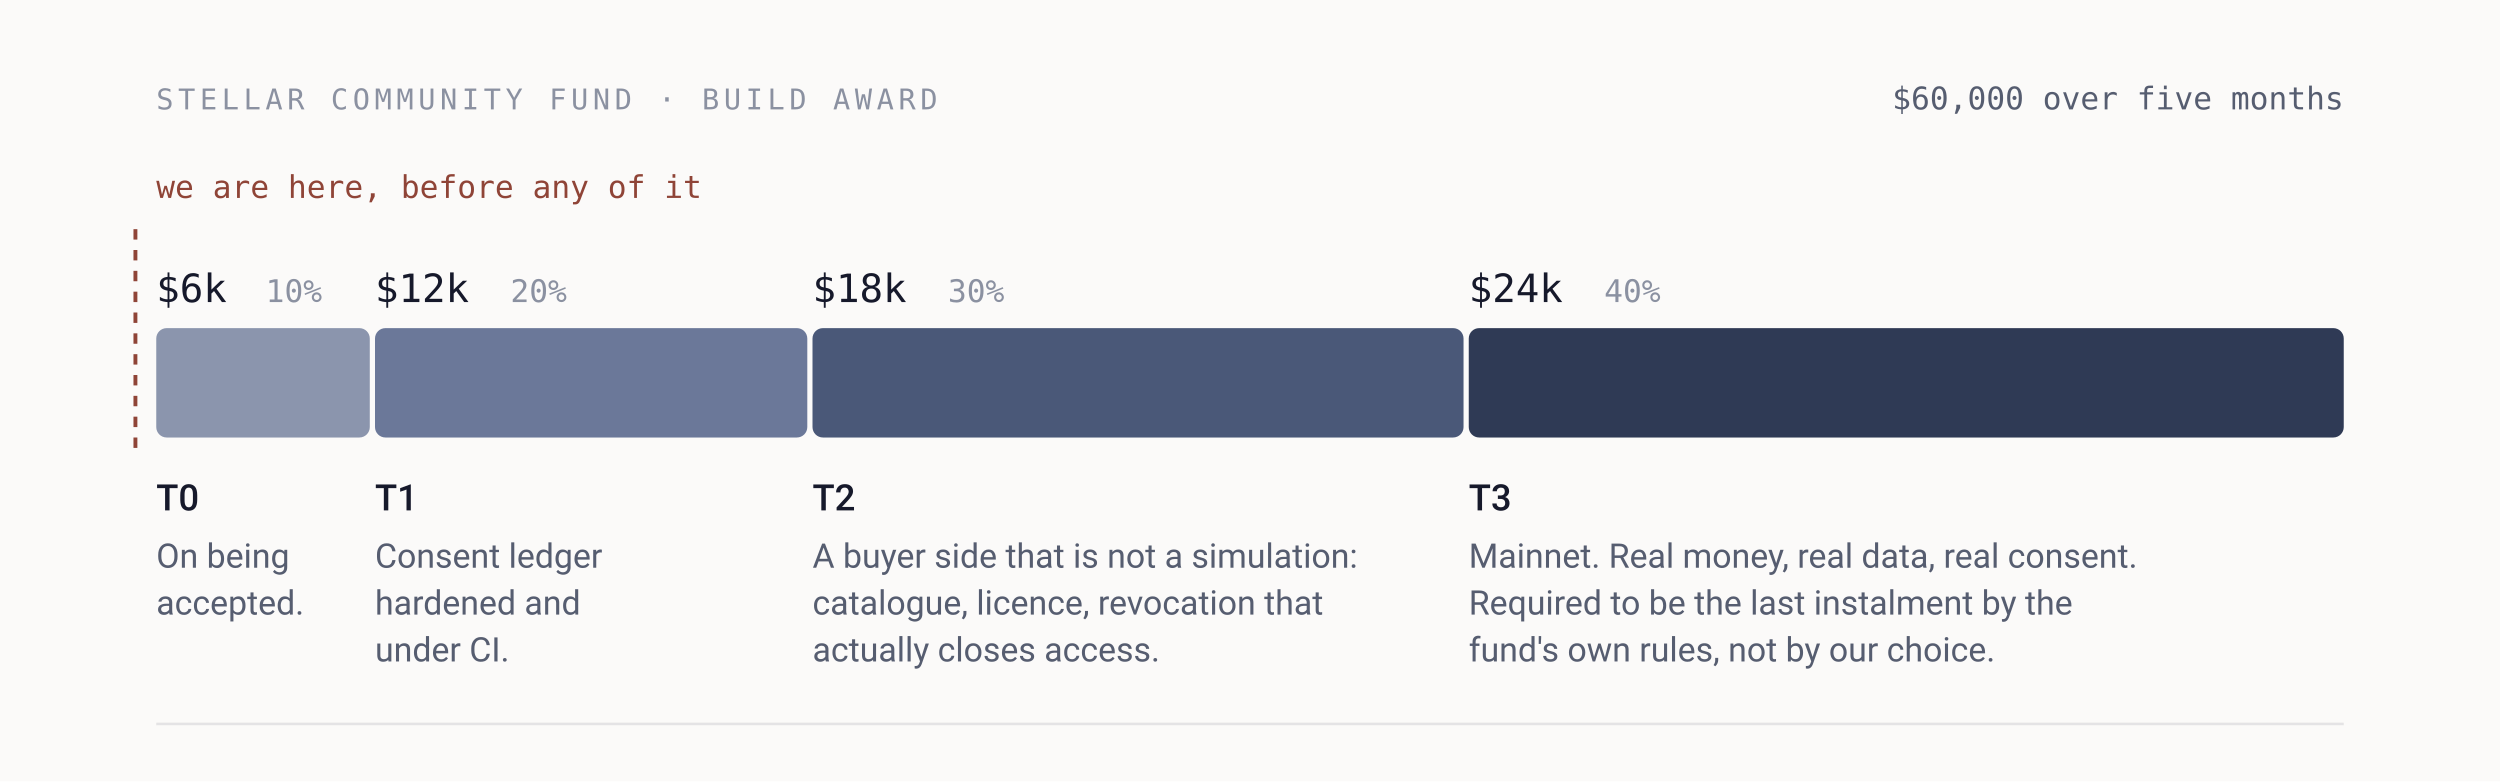
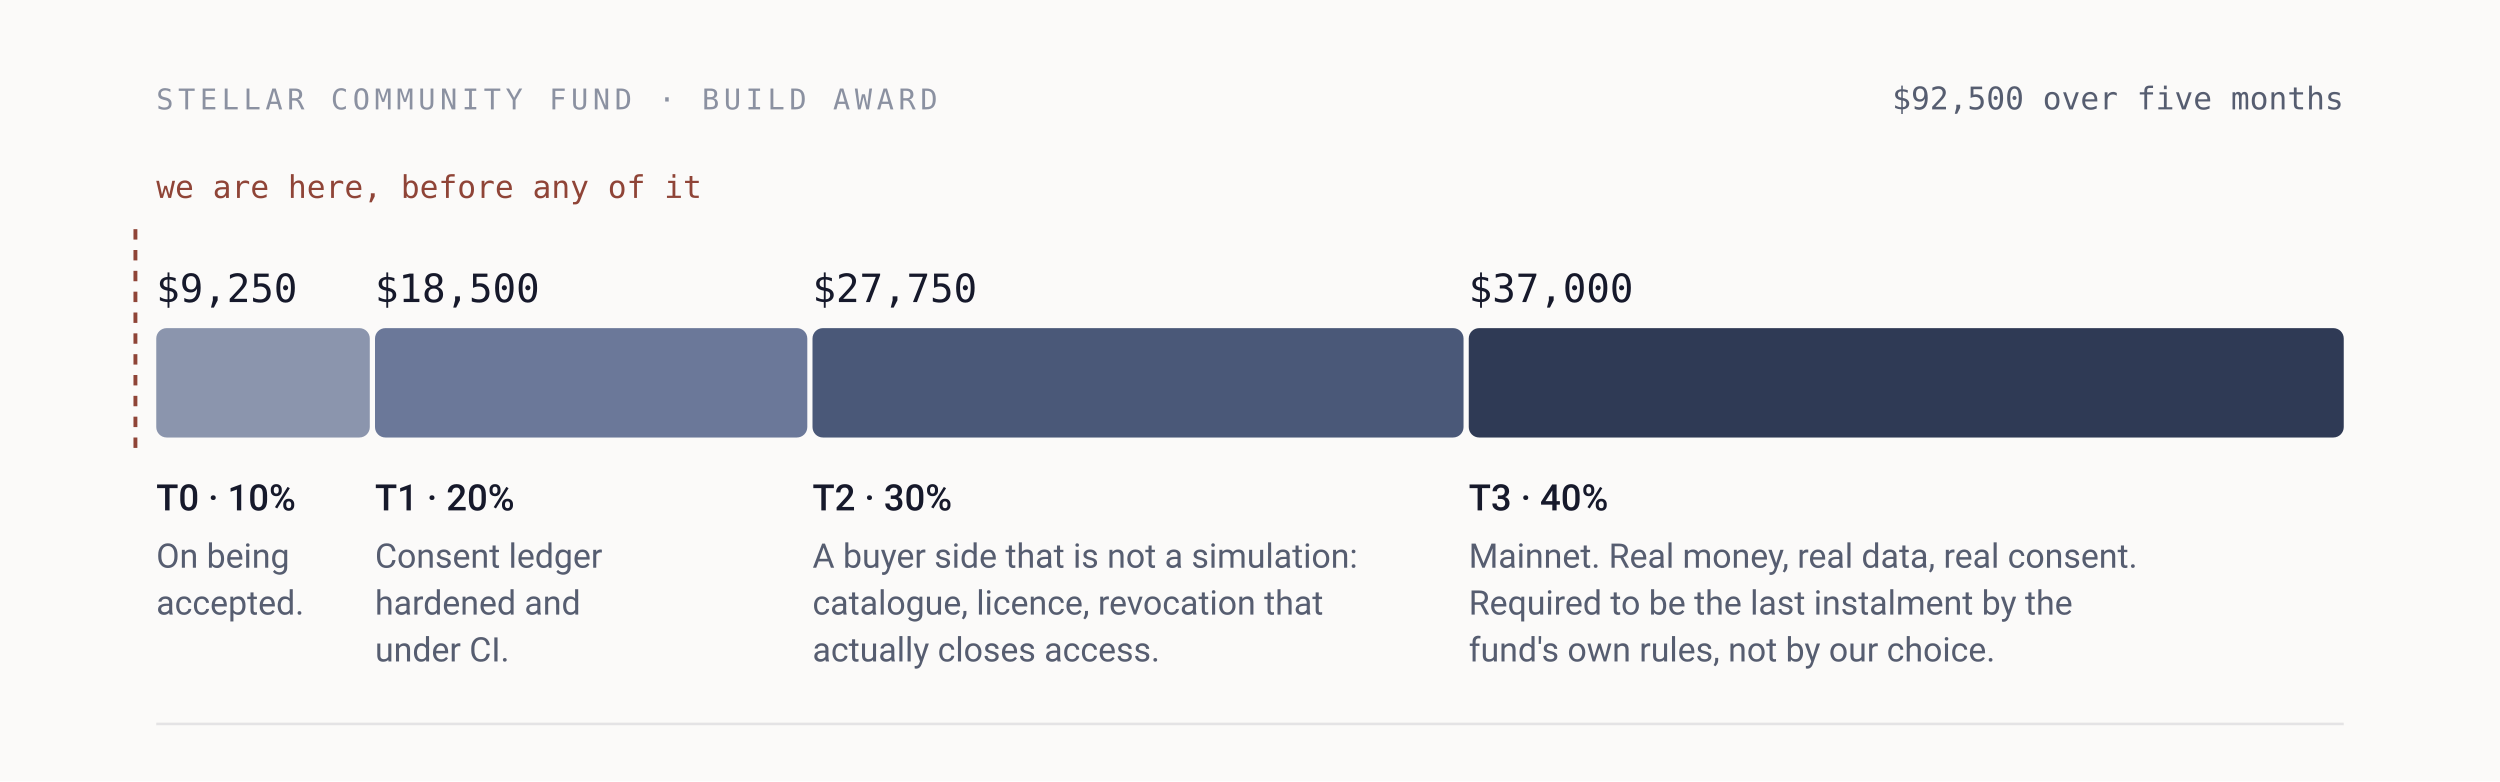
<svg xmlns="http://www.w3.org/2000/svg" viewBox="0 0 960 300" role="img" aria-label="The four instalments of the sixty thousand dollar award we are asking for, ending at a mainnet launch.">
  <style>
    .bg { fill: #fbfaf9; }
    .eyebrow { font: 500 11px ui-monospace, SFMono-Regular, Menlo, Consolas, monospace; letter-spacing: 0.16em; fill: #8b91a1; }
    .amt { font: 500 15px ui-monospace, SFMono-Regular, Menlo, Consolas, monospace; fill: #16192b; }
    .pct { font: 400 12px ui-monospace, SFMono-Regular, Menlo, Consolas, monospace; fill: #8b91a1; }
    .h { font: 500 14px ui-sans-serif, -apple-system, BlinkMacSystemFont, "Segoe UI", Roboto, Helvetica, Arial, sans-serif; fill: #16192b; }
    .p { font: 400 13px ui-sans-serif, -apple-system, BlinkMacSystemFont, "Segoe UI", Roboto, Helvetica, Arial, sans-serif; fill: #565d70; }
    .here { font: 500 12px ui-monospace, SFMono-Regular, Menlo, Consolas, monospace; fill: #8f4437; }
    .rule { stroke: rgba(22,25,43,0.1); stroke-width: 1; }
    .total { font: 500 12px ui-monospace, SFMono-Regular, Menlo, Consolas, monospace; fill: #565d70; }
  </style>
  <rect class="bg" width="960" height="300" />
  <text class="eyebrow" x="60" y="42">STELLAR COMMUNITY FUND · BUILD AWARD</text>
-   <text class="total" x="900" y="42" text-anchor="end">$60,000 over five months</text>
+   <text class="total" x="900" y="42" text-anchor="end">$92,500 over five months</text>
  <text class="here" x="60" y="76">we are here, before any of it</text>
  <line x1="52" y1="88" x2="52" y2="176" stroke="#8f4437" stroke-width="1.5" stroke-dasharray="4 4" />
  <g>
    <rect x="60" y="126" width="82" height="42" rx="4" fill="#8b95ad" />
    <rect x="144" y="126" width="166" height="42" rx="4" fill="#6b7899" />
    <rect x="312" y="126" width="250" height="42" rx="4" fill="#4a5878" />
    <rect x="564" y="126" width="336" height="42" rx="4" fill="#2f3a55" />
  </g>
  <g class="amt">
-     <text x="60" y="116">$6k</text>
-     <text x="144" y="116">$12k</text>
-     <text x="312" y="116">$18k</text>
-     <text x="564" y="116">$24k</text>
-   </g>
-   <g class="pct">
-     <text x="102" y="116">10%</text>
-     <text x="196" y="116">20%</text>
-     <text x="364" y="116">30%</text>
-     <text x="616" y="116">40%</text>
+     <text x="60" y="116">$9,250</text>
+     <text x="144" y="116">$18,500</text>
+     <text x="312" y="116">$27,750</text>
+     <text x="564" y="116">$37,000</text>
  </g>
  <g>
-     <text class="h" x="60" y="196">T0</text>
+     <text class="h" x="60" y="196">T0 · 10%</text>
    <text class="p" x="60" y="218">On being</text>
    <text class="p" x="60" y="236">accepted.</text>
  </g>
  <g>
-     <text class="h" x="144" y="196">T1</text>
+     <text class="h" x="144" y="196">T1 · 20%</text>
    <text class="p" x="144" y="218">Consent ledger</text>
    <text class="p" x="144" y="236">hardened and</text>
    <text class="p" x="144" y="254">under CI.</text>
  </g>
  <g>
-     <text class="h" x="312" y="196">T2</text>
+     <text class="h" x="312" y="196">T2 · 30%</text>
    <text class="p" x="312" y="218">A buyer side that is not a simulation:</text>
    <text class="p" x="312" y="236">catalogue, licence, revocation that</text>
    <text class="p" x="312" y="254">actually closes access.</text>
  </g>
  <g>
-     <text class="h" x="564" y="196">T3</text>
+     <text class="h" x="564" y="196">T3 · 40%</text>
    <text class="p" x="564" y="218">Mainnet. Real money, real data, real consent.</text>
    <text class="p" x="564" y="236">Required to be the last instalment by the</text>
    <text class="p" x="564" y="254">fund's own rules, not by our choice.</text>
  </g>
  <line class="rule" x1="60" y1="278" x2="900" y2="278" />
</svg>
